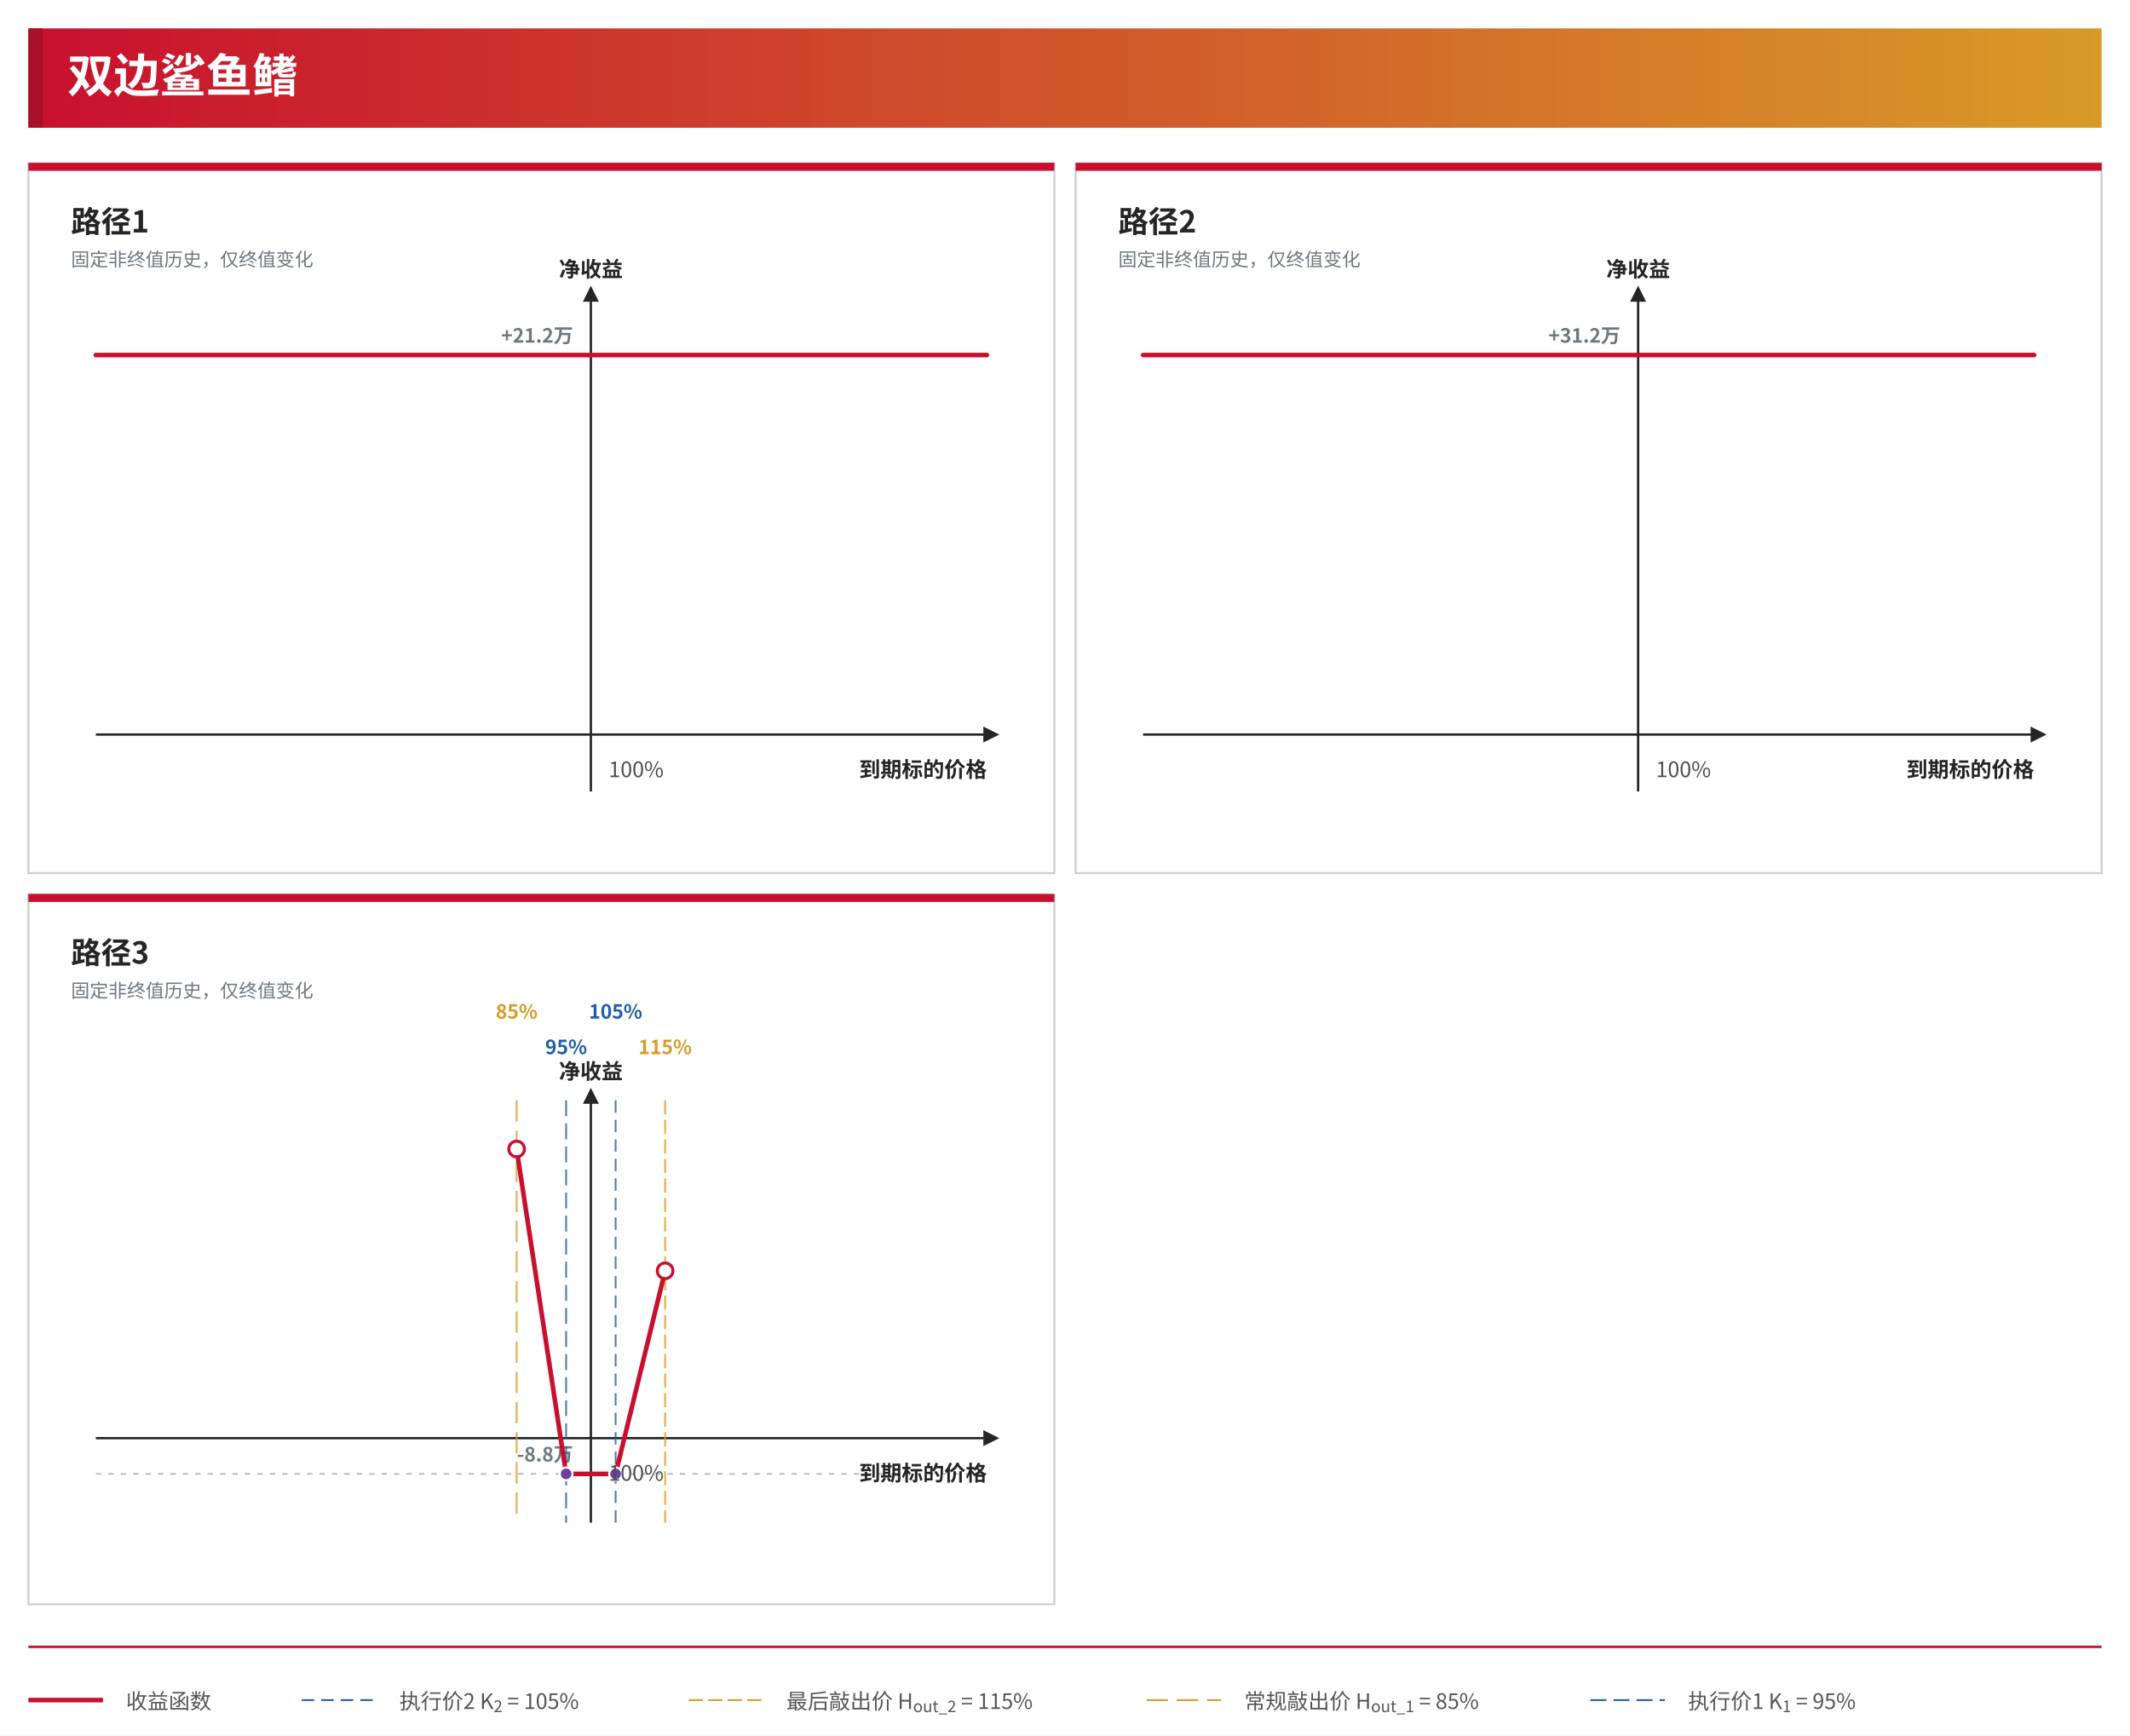
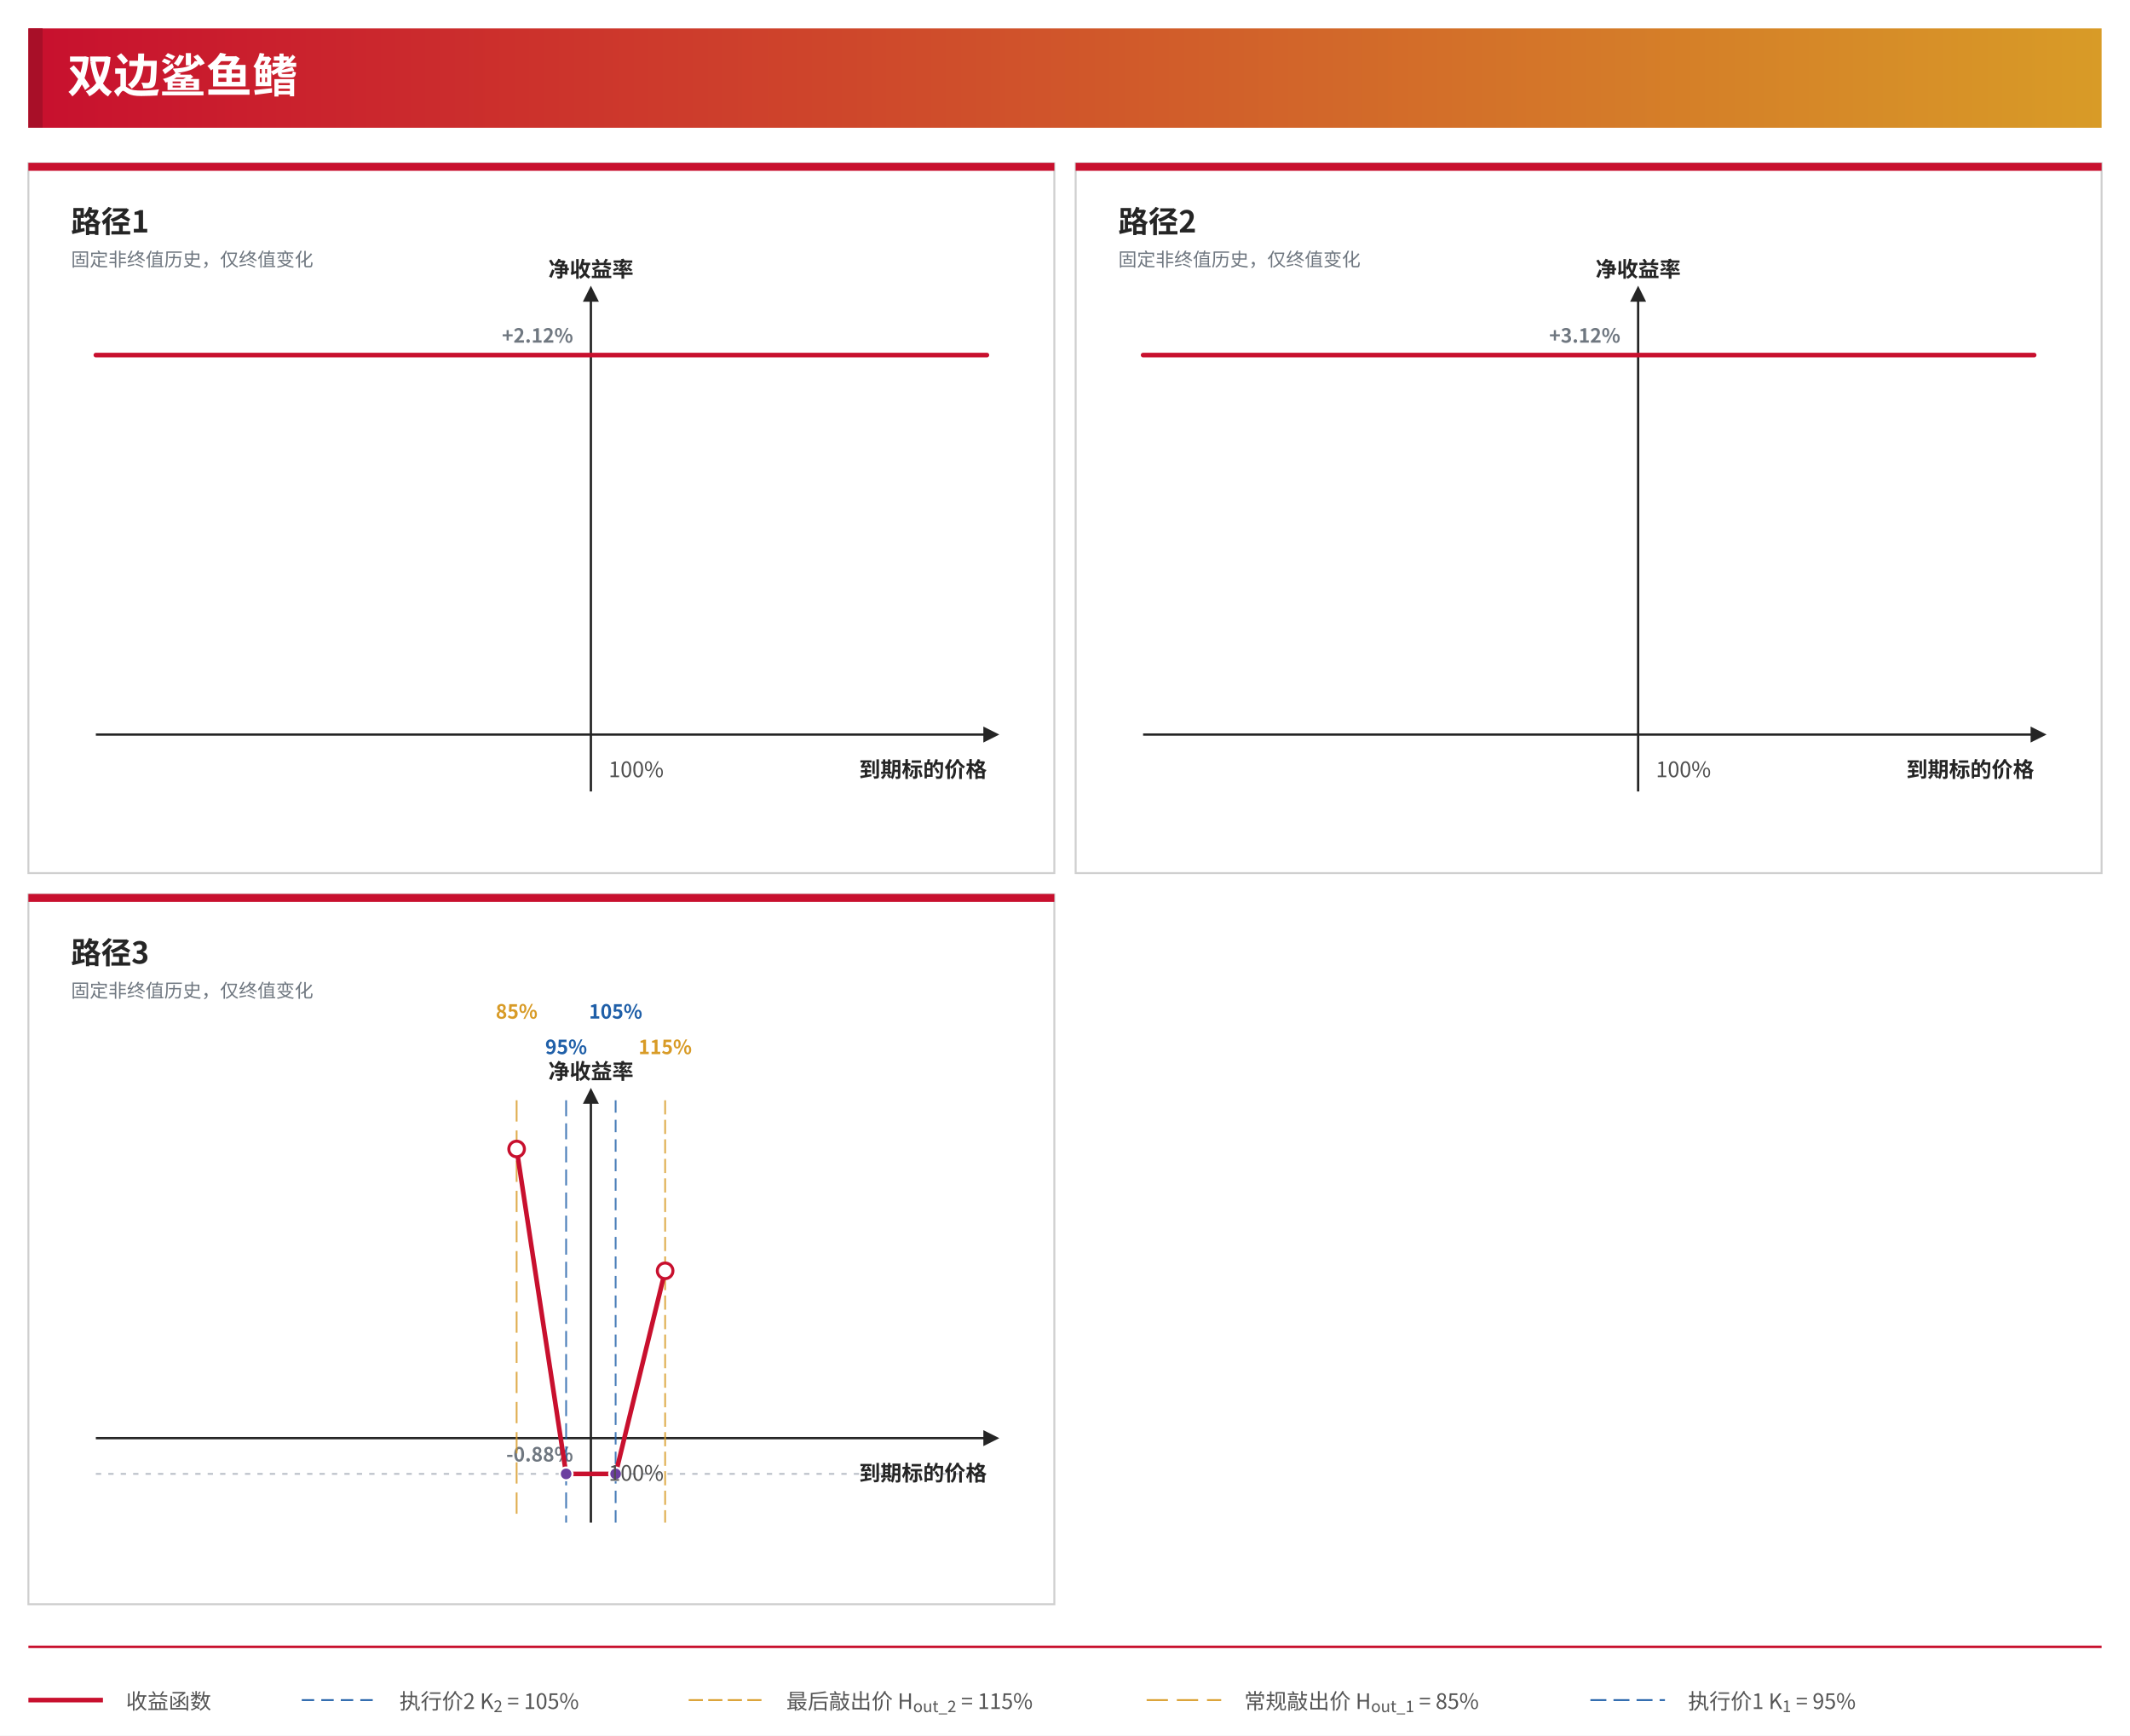
<svg xmlns="http://www.w3.org/2000/svg" width="1200" height="978" viewBox="0 0 1200 978" role="img" aria-labelledby="title desc">
  <defs>
    <linearGradient id="everbright-red-gold" x1="0" y1="0" x2="1" y2="0">
      <stop offset="0" stop-color="#C8102E" />
      <stop offset="1" stop-color="#D89B27" />
    </linearGradient>
    <style>
  .cn{font-family:"PingFang SC","Microsoft YaHei","Noto Sans CJK SC",Arial,sans-serif}.card{fill:#fff;stroke:#CFCFCF;stroke-width:1.1}.card-accent{stroke:#C8102E;stroke-width:4.5}.scenario-no{font-size:17px;font-weight:700;fill:#252525}.scenario-note{font-size:10.5px;fill:#6F7780}.axis-title{font-size:12px;font-weight:600;fill:#252525}.reference-label,.range-label{font-size:12px;fill:#4F4F4F}.axis{stroke:#252525;stroke-width:1.3}.axis-arrow{fill:#252525}.threshold{stroke-width:1;opacity:.82}.threshold-value{font-size:11px;font-weight:700}.payoff-guide{stroke:#B9BEC7;stroke-width:1;stroke-dasharray:3 4}.payoff-level-label{font-size:11px;font-weight:600;fill:#6F7780}.payoff-line{fill:none;stroke:#C8102E;stroke-width:2.6;stroke-linecap:round;stroke-linejoin:round}.payoff-jump{stroke:#C8102E;stroke-width:1.4;stroke-dasharray:4 3;fill:none}.curve-turn{fill:#6B3FA0;stroke:#fff;stroke-width:1.2}.curve-endpoint{stroke:#C8102E;stroke-width:1.7}.curve-endpoint.open{fill:#fff}.curve-endpoint.closed{fill:#C8102E}.global-legend{font-size:12px;fill:#555}.global-legend .token-sub{font-size:9px}
  </style>
  </defs>
  <rect width="1200" height="978" fill="#fff" />
  <rect x="16" y="16" width="1168" height="56" fill="url(#everbright-red-gold)" />
  <rect x="16" y="16" width="8" height="56" fill="#A80F28" />
  <text class="cn" x="38" y="52" fill="#fff" font-size="26" font-weight="700">双边鲨鱼鳍</text>
  <g data-path-card="0">
    <defs>
      <clipPath id="payoffer-card-clip-0">
        <rect x="20" y="96" width="570" height="392" />
      </clipPath>
    </defs>
    <rect class="card" x="16" y="92" width="578" height="400" />
    <line class="card-accent" x1="16" y1="94" x2="594" y2="94" />
    <g clip-path="url(#payoffer-card-clip-0)">
      <text class="cn scenario-no" x="40" y="131">路径1</text>
      <text class="cn scenario-note" x="40" y="150">固定非终值历史，仅终值变化</text>
      <line class="payoff-guide" x1="54" y1="200.077" x2="556" y2="200.077" />
-       <text class="cn payoff-level-label" x="322.889" y="193.077" text-anchor="end">+21.2万</text>
+       <text class="cn payoff-level-label" x="322.889" y="193.077" text-anchor="end">+2.12%</text>
      <line class="axis" x1="54" y1="413.923" x2="556" y2="413.923" />
      <line class="axis" x1="332.889" y1="168" x2="332.889" y2="446" />
      <path class="axis-arrow" d="M332.889 161 L328.389 170 L337.389 170 Z" />
      <path class="axis-arrow" d="M563 413.923 L554 409.423 L554 418.423 Z" />
      <path class="payoff-line" d="M54 200.077 L64.681 200.077 L75.362 200.077 L86.043 200.077 L96.723 200.077 L107.404 200.077 L118.085 200.077 L128.766 200.077 L139.447 200.077 L150.128 200.077 L160.809 200.077 L171.489 200.077 L182.17 200.077 L192.851 200.077 L203.532 200.077 L214.213 200.077 L224.894 200.077 L235.575 200.077 L246.255 200.077 L256.936 200.077 L267.617 200.077 L278.298 200.077 L288.979 200.077 L299.66 200.077 L310.34 200.077 L321.021 200.077 L331.702 200.077 L342.383 200.077 L353.064 200.077 L363.745 200.077 L374.425 200.077 L385.106 200.077 L395.787 200.077 L406.468 200.077 L417.149 200.077 L427.83 200.077 L438.511 200.077 L449.192 200.077 L459.872 200.077 L470.553 200.077 L481.234 200.077 L491.915 200.077 L502.596 200.077 L513.277 200.077 L523.957 200.077 L534.638 200.077 L545.319 200.077 L556 200.077" />
-       <text class="cn axis-title" x="332.889" y="156" text-anchor="middle">净收益</text>
+       <text class="cn axis-title" x="332.889" y="156" text-anchor="middle">净收益率</text>
      <text class="cn reference-label" x="342.889" y="437.923" text-anchor="start">100%</text>
      <text class="cn axis-title" x="556" y="437.923" text-anchor="end">到期标的价格</text>
    </g>
  </g>
  <g data-path-card="1">
    <defs>
      <clipPath id="payoffer-card-clip-1">
        <rect x="610" y="96" width="570" height="392" />
      </clipPath>
    </defs>
    <rect class="card" x="606" y="92" width="578" height="400" />
    <line class="card-accent" x1="606" y1="94" x2="1184" y2="94" />
    <g clip-path="url(#payoffer-card-clip-1)">
      <text class="cn scenario-no" x="630" y="131">路径2</text>
      <text class="cn scenario-note" x="630" y="150">固定非终值历史，仅终值变化</text>
      <line class="payoff-guide" x1="644" y1="200.077" x2="1146" y2="200.077" />
-       <text class="cn payoff-level-label" x="912.889" y="193.077" text-anchor="end">+31.2万</text>
+       <text class="cn payoff-level-label" x="912.889" y="193.077" text-anchor="end">+3.12%</text>
      <line class="axis" x1="644" y1="413.923" x2="1146" y2="413.923" />
      <line class="axis" x1="922.889" y1="168" x2="922.889" y2="446" />
      <path class="axis-arrow" d="M922.889 161 L918.389 170 L927.389 170 Z" />
      <path class="axis-arrow" d="M1153 413.923 L1144 409.423 L1144 418.423 Z" />
      <path class="payoff-line" d="M644 200.077 L654.681 200.077 L665.362 200.077 L676.043 200.077 L686.723 200.077 L697.404 200.077 L708.085 200.077 L718.766 200.077 L729.447 200.077 L740.128 200.077 L750.808 200.077 L761.489 200.077 L772.17 200.077 L782.851 200.077 L793.532 200.077 L804.213 200.077 L814.894 200.077 L825.574 200.077 L836.255 200.077 L846.936 200.077 L857.617 200.077 L868.298 200.077 L878.979 200.077 L889.66 200.077 L900.34 200.077 L911.021 200.077 L921.702 200.077 L932.383 200.077 L943.064 200.077 L953.745 200.077 L964.426 200.077 L975.106 200.077 L985.787 200.077 L996.468 200.077 L1007.149 200.077 L1017.83 200.077 L1028.511 200.077 L1039.191 200.077 L1049.872 200.077 L1060.553 200.077 L1071.234 200.077 L1081.915 200.077 L1092.596 200.077 L1103.277 200.077 L1113.957 200.077 L1124.638 200.077 L1135.319 200.077 L1146 200.077" />
-       <text class="cn axis-title" x="922.889" y="156" text-anchor="middle">净收益</text>
+       <text class="cn axis-title" x="922.889" y="156" text-anchor="middle">净收益率</text>
      <text class="cn reference-label" x="932.889" y="437.923" text-anchor="start">100%</text>
      <text class="cn axis-title" x="1146" y="437.923" text-anchor="end">到期标的价格</text>
    </g>
  </g>
  <g data-path-card="2">
    <defs>
      <clipPath id="payoffer-card-clip-2">
        <rect x="20" y="508" width="570" height="392" />
      </clipPath>
    </defs>
    <rect class="card" x="16" y="504" width="578" height="400" />
    <line class="card-accent" x1="16" y1="506" x2="594" y2="506" />
    <g clip-path="url(#payoffer-card-clip-2)">
      <text class="cn scenario-no" x="40" y="543">路径3</text>
      <text class="cn scenario-note" x="40" y="562">固定非终值历史，仅终值变化</text>
      <line class="payoff-guide" x1="54" y1="830.538" x2="556" y2="830.538" />
-       <text class="cn payoff-level-label" x="322.889" y="823.538" text-anchor="end">-8.8万</text>
+       <text class="cn payoff-level-label" x="322.889" y="823.538" text-anchor="end">-0.88%</text>
      <line class="axis" x1="54" y1="810.4" x2="556" y2="810.4" />
      <line class="axis" x1="332.889" y1="620" x2="332.889" y2="858" />
      <path class="axis-arrow" d="M332.889 613 L328.389 622 L337.389 622 Z" />
      <path class="axis-arrow" d="M563 810.4 L554 805.9 L554 814.9 Z" />
      <line class="threshold" style="stroke:#1F5FA8;stroke-dasharray:7 4" x1="346.833" y1="620" x2="346.833" y2="858" />
      <line class="threshold" style="stroke:#D89B27;stroke-dasharray:8 3" x1="374.722" y1="620" x2="374.722" y2="858" />
      <line class="threshold" style="stroke:#D89B27;stroke-dasharray:12 5" x1="291.056" y1="620" x2="291.056" y2="858" />
      <line class="threshold" style="stroke:#1F5FA8;stroke-dasharray:9 4" x1="318.944" y1="620" x2="318.944" y2="858" />
      <text class="cn threshold-value" x="291.056" y="574" text-anchor="middle" style="fill:#D89B27">85%</text>
      <text class="cn threshold-value" x="318.944" y="594" text-anchor="middle" style="fill:#1F5FA8">95%</text>
      <text class="cn threshold-value" x="346.833" y="574" text-anchor="middle" style="fill:#1F5FA8">105%</text>
      <text class="cn threshold-value" x="374.722" y="594" text-anchor="middle" style="fill:#D89B27">115%</text>
      <path class="payoff-line" d="M346.833 830.538 L347.427 828.104 L348.02 825.669 L348.613 823.235 L349.207 820.8 L349.8 818.366 L350.394 815.931 L350.987 813.497 L351.58 811.062 L352.174 808.628 L352.767 806.193 L353.361 803.759 L353.954 801.324 L354.547 798.889 L355.141 796.455 L355.734 794.02 L356.327 791.586 L356.921 789.151 L357.514 786.717 L358.108 784.282 L358.701 781.848 L359.294 779.413 L359.888 776.979 L360.481 774.544 L361.075 772.11 L361.668 769.675 L362.261 767.241 L362.855 764.806 L363.448 762.371 L364.041 759.937 L364.635 757.503 L365.228 755.068 L365.822 752.633 L366.415 750.199 L367.008 747.764 L367.602 745.33 L368.195 742.895 L368.788 740.461 L369.382 738.026 L369.975 735.592 L370.569 733.157 L371.162 730.723 L371.755 728.288 L372.349 725.854 L372.942 723.419 L373.536 720.984 L374.129 718.55 L374.722 716.115 M291.056 647.462 L291.649 651.357 L292.242 655.252 L292.836 659.147 L293.429 663.043 L294.022 666.938 L294.616 670.833 L295.209 674.728 L295.803 678.624 L296.396 682.519 L296.989 686.414 L297.583 690.309 L298.176 694.205 L298.769 698.1 L299.363 701.995 L299.956 705.89 L300.55 709.786 L301.143 713.681 L301.736 717.576 L302.33 721.471 L302.923 725.367 L303.517 729.262 L304.11 733.157 L304.703 737.052 L305.297 740.948 L305.89 744.843 L306.483 748.738 L307.077 752.633 L307.67 756.529 L308.264 760.424 L308.857 764.319 L309.45 768.214 L310.044 772.11 L310.637 776.005 L311.231 779.9 L311.824 783.795 L312.417 787.691 L313.011 791.586 L313.604 795.481 L314.197 799.376 L314.791 803.272 L315.384 807.167 L315.978 811.062 L316.571 814.957 L317.164 818.853 L317.758 822.748 L318.351 826.643 L318.944 830.538 M318.944 830.538 L319.538 830.538 L320.131 830.538 L320.725 830.538 L321.318 830.538 L321.911 830.538 L322.505 830.538 L323.098 830.538 L323.692 830.538 L324.285 830.538 L324.878 830.538 L325.472 830.538 L326.065 830.538 L326.658 830.538 L327.252 830.538 L327.845 830.538 L328.438 830.538 L329.032 830.538 L329.625 830.538 L330.219 830.538 L330.812 830.538 L331.405 830.538 L331.999 830.538 L332.592 830.538 L333.186 830.538 L333.779 830.538 L334.372 830.538 L334.966 830.538 L335.559 830.538 L336.152 830.538 L336.746 830.538 L337.339 830.538 L337.933 830.538 L338.526 830.538 L339.119 830.538 L339.713 830.538 L340.306 830.538 L340.899 830.538 L341.493 830.538 L342.086 830.538 L342.68 830.538 L343.273 830.538 L343.866 830.538 L344.46 830.538 L345.053 830.538 L345.647 830.538 L346.24 830.538 L346.833 830.538" />
      <circle class="curve-turn" cx="346.833" cy="830.538" r="3.6" />
      <circle class="curve-turn" cx="318.944" cy="830.538" r="3.6" />
      <circle class="curve-endpoint open" cx="374.722" cy="716.115" r="4.4" />
      <circle class="curve-endpoint open" cx="291.056" cy="647.462" r="4.4" />
-       <text class="cn axis-title" x="332.889" y="608" text-anchor="middle">净收益</text>
+       <text class="cn axis-title" x="332.889" y="608" text-anchor="middle">净收益率</text>
      <text class="cn reference-label" x="342.889" y="834.4" text-anchor="start">100%</text>
      <text class="cn axis-title" x="556" y="834.4" text-anchor="end">到期标的价格</text>
    </g>
  </g>
  <line x1="16" y1="928" x2="1184" y2="928" stroke="#C8102E" stroke-width="1.4" />
  <g class="cn" data-global-legend="true">
    <line x1="16" y1="958" x2="58" y2="958" stroke="#C8102E" stroke-width="2.6" />
    <text class="global-legend" x="71" y="963">收益函数</text>
    <line x1="170" y1="958" x2="212" y2="958" stroke="#1F5FA8" stroke-width="1" stroke-dasharray="7 4" />
    <text class="global-legend" x="225" y="963">执行价2 <tspan class="legend-token">K<tspan class="token-sub" baseline-shift="sub">2</tspan>
      </tspan> = 105%</text>
    <line x1="388" y1="958" x2="430" y2="958" stroke="#D89B27" stroke-width="1" stroke-dasharray="8 3" />
    <text class="global-legend" x="443" y="963">最后敲出价 <tspan class="legend-token">H<tspan class="token-sub" baseline-shift="sub">out_2</tspan>
      </tspan> = 115%</text>
    <line x1="646" y1="958" x2="688" y2="958" stroke="#D89B27" stroke-width="1" stroke-dasharray="12 5" />
    <text class="global-legend" x="701" y="963">常规敲出价 <tspan class="legend-token">H<tspan class="token-sub" baseline-shift="sub">out_1</tspan>
      </tspan> = 85%</text>
    <line x1="896" y1="958" x2="938" y2="958" stroke="#1F5FA8" stroke-width="1" stroke-dasharray="9 4" />
    <text class="global-legend" x="951" y="963">执行价1 <tspan class="legend-token">K<tspan class="token-sub" baseline-shift="sub">1</tspan>
      </tspan> = 95%</text>
  </g>
</svg>
